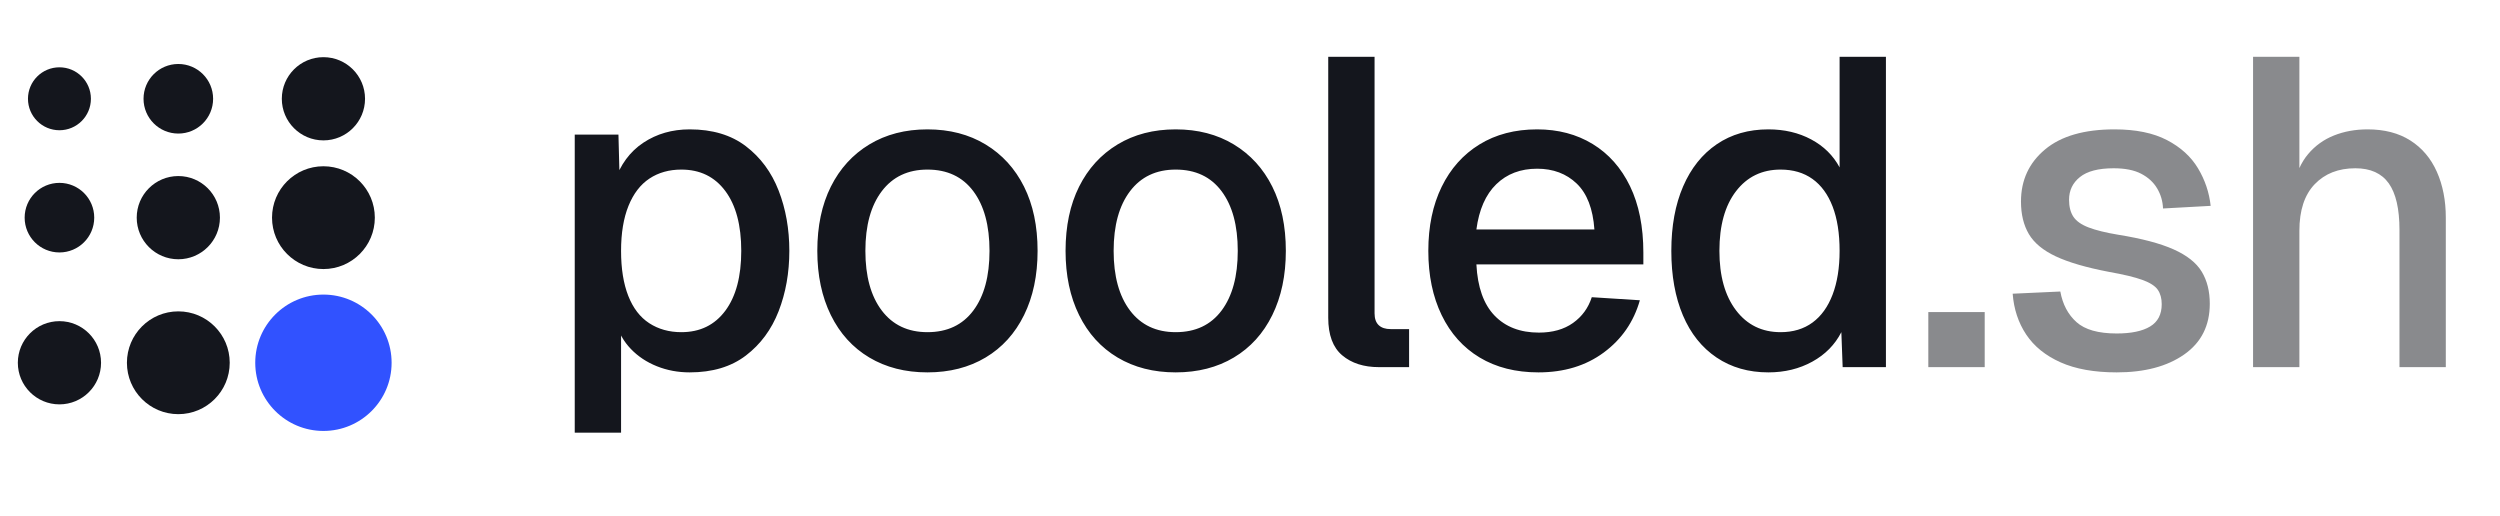
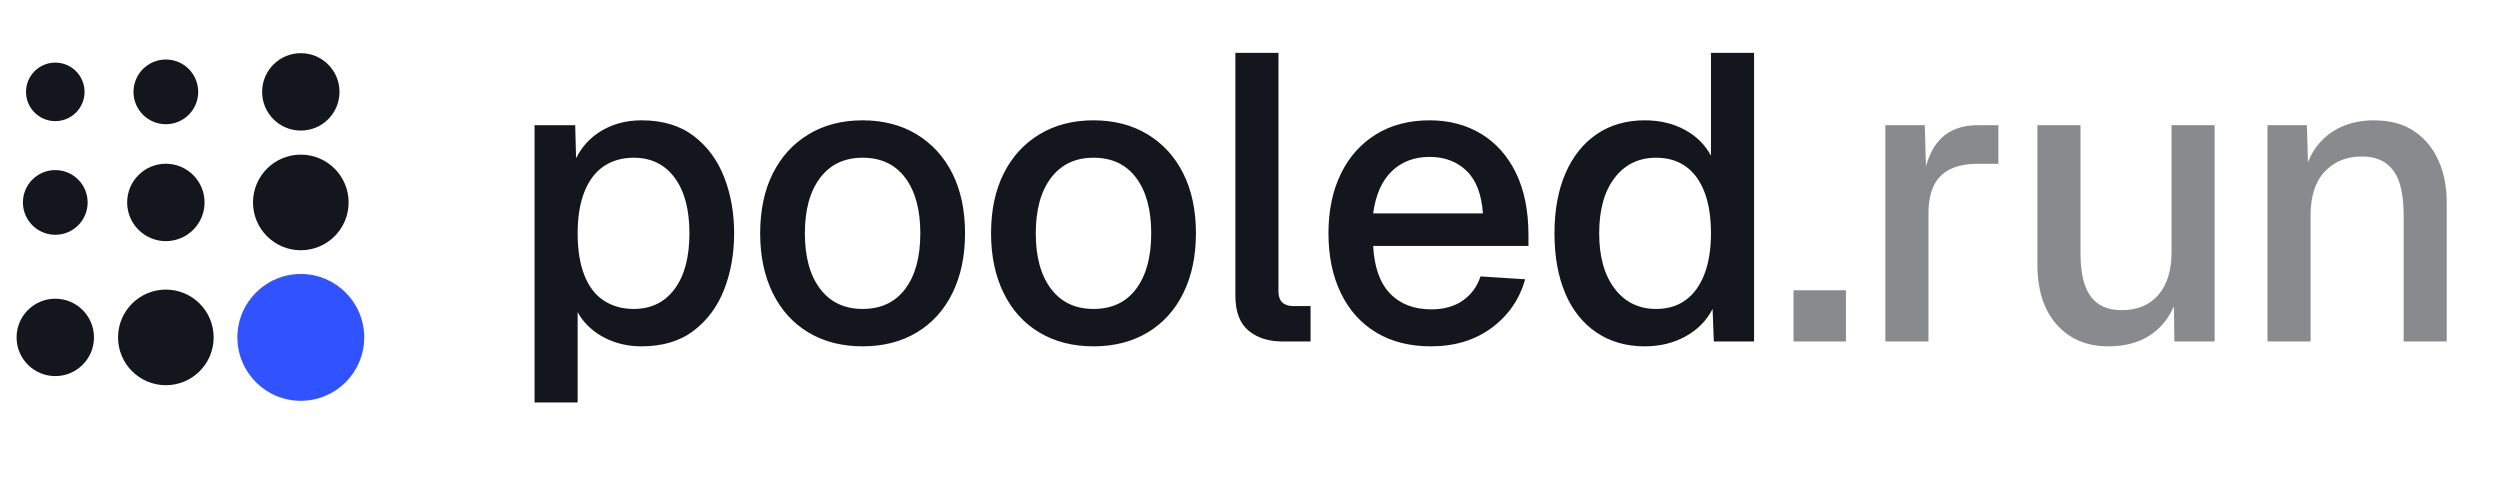
- <svg xmlns="http://www.w3.org/2000/svg" width="143" height="29.5" viewBox="0 -84 572 118" role="img" aria-label="pooled.sh">
+ <svg xmlns="http://www.w3.org/2000/svg" width="153.75" height="29.5" viewBox="0 -84 615 118" role="img" aria-label="pooled.run">
  <g transform="translate(0 -75) scale(4)">
    <circle cx="3.4" cy="3.4" r="1.8" fill="#14161D" />
    <circle cx="10.2" cy="3.4" r="1.99" fill="#14161D" />
    <circle cx="18.5" cy="3.4" r="2.38" fill="#14161D" />
    <circle cx="3.4" cy="10.2" r="1.99" fill="#14161D" />
    <circle cx="10.2" cy="10.2" r="2.38" fill="#14161D" />
    <circle cx="18.5" cy="10.2" r="2.94" fill="#14161D" />
    <circle cx="3.4" cy="18.5" r="2.38" fill="#14161D" />
    <circle cx="10.2" cy="18.5" r="2.94" fill="#14161D" />
    <circle cx="18.5" cy="18.5" r="3.9" fill="#3152FF" />
  </g>
  <g transform="translate(124 0)" fill="#14161D">
    <path d="M7.5 15V-53.2H17.5L17.8 -41.8L16.6 -42.4Q18.6 -48.3 23.2 -51.35Q27.8 -54.4 33.8 -54.4Q41.6 -54.4 46.65 -50.55Q51.7 -46.7 54.15 -40.4Q56.6 -34.1 56.6 -26.6Q56.6 -19.1 54.15 -12.8Q51.7 -6.5 46.65 -2.65Q41.6 1.2 33.8 1.2Q29.8 1.2 26.3 -0.2Q22.8 -1.6 20.35 -4.15Q17.9 -6.7 16.9 -10.2L18.1 -11.4V15ZM31.9 -8Q38.3 -8 41.95 -12.9Q45.6 -17.8 45.6 -26.6Q45.6 -35.4 41.95 -40.3Q38.3 -45.2 31.9 -45.2Q27.7 -45.2 24.6 -43.15Q21.5 -41.1 19.8 -36.9Q18.1 -32.7 18.1 -26.6Q18.1 -20.5 19.75 -16.3Q21.4 -12.1 24.55 -10.05Q27.7 -8 31.9 -8ZM88.2 1.2Q80.6 1.2 74.9 -2.2Q69.2 -5.6 66.1 -11.9Q63 -18.2 63 -26.6Q63 -35.1 66.1 -41.3Q69.2 -47.5 74.9 -50.95Q80.6 -54.4 88.2 -54.4Q95.8 -54.4 101.5 -50.95Q107.2 -47.5 110.3 -41.3Q113.4 -35.1 113.4 -26.6Q113.4 -18.2 110.3 -11.9Q107.2 -5.6 101.5 -2.2Q95.8 1.2 88.2 1.2ZM88.2 -8Q95 -8 98.7 -12.95Q102.4 -17.9 102.4 -26.6Q102.4 -35.3 98.7 -40.25Q95 -45.2 88.2 -45.2Q81.5 -45.2 77.75 -40.25Q74 -35.3 74 -26.6Q74 -17.9 77.75 -12.95Q81.5 -8 88.2 -8ZM145 1.2Q137.4 1.2 131.7 -2.2Q126 -5.6 122.9 -11.9Q119.8 -18.2 119.8 -26.6Q119.8 -35.1 122.9 -41.3Q126 -47.5 131.7 -50.95Q137.4 -54.4 145 -54.4Q152.6 -54.4 158.3 -50.95Q164 -47.5 167.1 -41.3Q170.2 -35.1 170.2 -26.6Q170.2 -18.2 167.1 -11.9Q164 -5.6 158.3 -2.2Q152.6 1.2 145 1.2ZM145 -8Q151.8 -8 155.5 -12.95Q159.2 -17.9 159.2 -26.6Q159.2 -35.3 155.5 -40.25Q151.8 -45.2 145 -45.2Q138.3 -45.2 134.55 -40.25Q130.8 -35.3 130.8 -26.6Q130.8 -17.9 134.55 -12.95Q138.3 -8 145 -8ZM191.5 0Q186.3 0 183.1 -2.7Q179.9 -5.4 179.9 -11.3V-71H190.5V-12.3Q190.5 -10.5 191.45 -9.6Q192.4 -8.7 194.2 -8.7H198.4V0ZM228 1.2Q220.2 1.2 214.55 -2.2Q208.9 -5.6 205.85 -11.9Q202.8 -18.2 202.8 -26.6Q202.8 -35 205.85 -41.25Q208.9 -47.5 214.5 -50.95Q220.1 -54.4 227.7 -54.4Q234.9 -54.4 240.4 -51.05Q245.9 -47.7 248.95 -41.4Q252 -35.1 252 -26.2V-23.5H213.8Q214.2 -15.7 217.95 -11.8Q221.7 -7.9 228.1 -7.9Q232.8 -7.9 235.9 -10.1Q239 -12.3 240.2 -16L251.2 -15.3Q249.1 -7.9 242.95 -3.35Q236.8 1.2 228 1.2ZM213.8 -31.5H240.8Q240.3 -38.6 236.75 -42Q233.2 -45.4 227.7 -45.4Q222 -45.4 218.35 -41.85Q214.7 -38.3 213.8 -31.5ZM280.6 1.2Q273.8 1.2 268.75 -2.2Q263.7 -5.6 261.05 -11.85Q258.4 -18.1 258.4 -26.6Q258.4 -35.1 261.1 -41.35Q263.8 -47.6 268.8 -51Q273.8 -54.4 280.6 -54.4Q286.1 -54.4 290.4 -52.1Q294.7 -49.8 296.9 -45.7V-71H307.5V0H297.6L297.3 -8Q295.1 -3.7 290.65 -1.25Q286.2 1.2 280.6 1.2ZM283.4 -8Q287.7 -8 290.7 -10.2Q293.7 -12.4 295.3 -16.6Q296.9 -20.8 296.9 -26.6Q296.9 -32.6 295.3 -36.75Q293.7 -40.9 290.7 -43.05Q287.7 -45.2 283.4 -45.2Q277 -45.2 273.2 -40.25Q269.4 -35.3 269.4 -26.6Q269.4 -18 273.2 -13Q277 -8 283.4 -8Z" />
-     <path d="M317.2 0V-12.6H330.1V0ZM360.3 1.2Q352.6 1.2 347.45 -1.1Q342.3 -3.4 339.6 -7.45Q336.9 -11.5 336.5 -16.8L347.4 -17.3Q348.2 -12.9 351.1 -10.3Q354 -7.7 360.3 -7.7Q365.3 -7.7 367.95 -9.3Q370.6 -10.9 370.6 -14.4Q370.6 -16.4 369.7 -17.7Q368.8 -19 366.2 -19.95Q363.6 -20.9 358.5 -21.8Q350.7 -23.3 346.35 -25.35Q342 -27.4 340.2 -30.45Q338.4 -33.5 338.4 -37.9Q338.4 -45.2 343.9 -49.8Q349.4 -54.4 359.8 -54.4Q367.1 -54.4 371.8 -51.95Q376.5 -49.5 378.9 -45.5Q381.3 -41.5 381.8 -36.9L370.9 -36.3Q370.8 -38.8 369.55 -40.9Q368.3 -43 365.9 -44.25Q363.5 -45.5 359.6 -45.5Q354.4 -45.5 351.9 -43.5Q349.4 -41.5 349.4 -38.3Q349.4 -35.9 350.4 -34.4Q351.4 -32.9 353.9 -31.95Q356.4 -31 360.6 -30.3Q368.7 -29 373.3 -26.95Q377.9 -24.9 379.75 -21.85Q381.6 -18.8 381.6 -14.5Q381.6 -7 375.75 -2.9Q369.9 1.2 360.3 1.2ZM391.5 0V-71H402.1V-41.2L400.8 -41.4Q401.7 -45.9 404.1 -48.75Q406.5 -51.6 410 -53Q413.5 -54.4 417.7 -54.4Q423.5 -54.4 427.5 -51.85Q431.5 -49.3 433.55 -44.7Q435.6 -40.1 435.6 -34.2V0H425V-31.4Q425 -38.6 422.55 -42.05Q420.1 -45.5 414.9 -45.5Q409.1 -45.5 405.6 -41.85Q402.1 -38.2 402.1 -31.2V0Z" fill-opacity=".5" />
+     <path d="M317.2 0V-12.6H330.1V0ZM339.8 0V-53.2H349.5L349.9 -39.1L349 -39.4Q350.1 -46.6 353.45 -49.9Q356.8 -53.2 362.5 -53.2H367.6V-43.7H362.5Q358.5 -43.7 355.8 -42.4Q353.1 -41.1 351.75 -38.4Q350.4 -35.7 350.4 -31.4V0ZM394.7 1.2Q386.7 1.2 381.95 -4.15Q377.2 -9.5 377.2 -19V-53.2H387.8V-21.7Q387.8 -14.5 390.3 -11.1Q392.8 -7.7 397.9 -7.7Q403.7 -7.7 406.95 -11.45Q410.2 -15.2 410.2 -22V-53.2H420.8V0H410.9L410.7 -13.9L412.2 -13.3Q410.8 -6.3 406.3 -2.55Q401.8 1.2 394.7 1.2ZM433.8 0V-53.2H443.5L443.9 -39L442.6 -39.7Q443.5 -44.9 446 -48.1Q448.5 -51.3 452.1 -52.85Q455.7 -54.4 459.9 -54.4Q465.9 -54.4 469.85 -51.75Q473.8 -49.1 475.85 -44.55Q477.9 -40 477.9 -34.2V0H467.3V-31Q467.3 -35.7 466.3 -38.9Q465.3 -42.1 463 -43.8Q460.7 -45.5 457 -45.5Q451.4 -45.5 447.9 -41.8Q444.4 -38.1 444.4 -31V0Z" fill-opacity=".5" />
  </g>
</svg>
